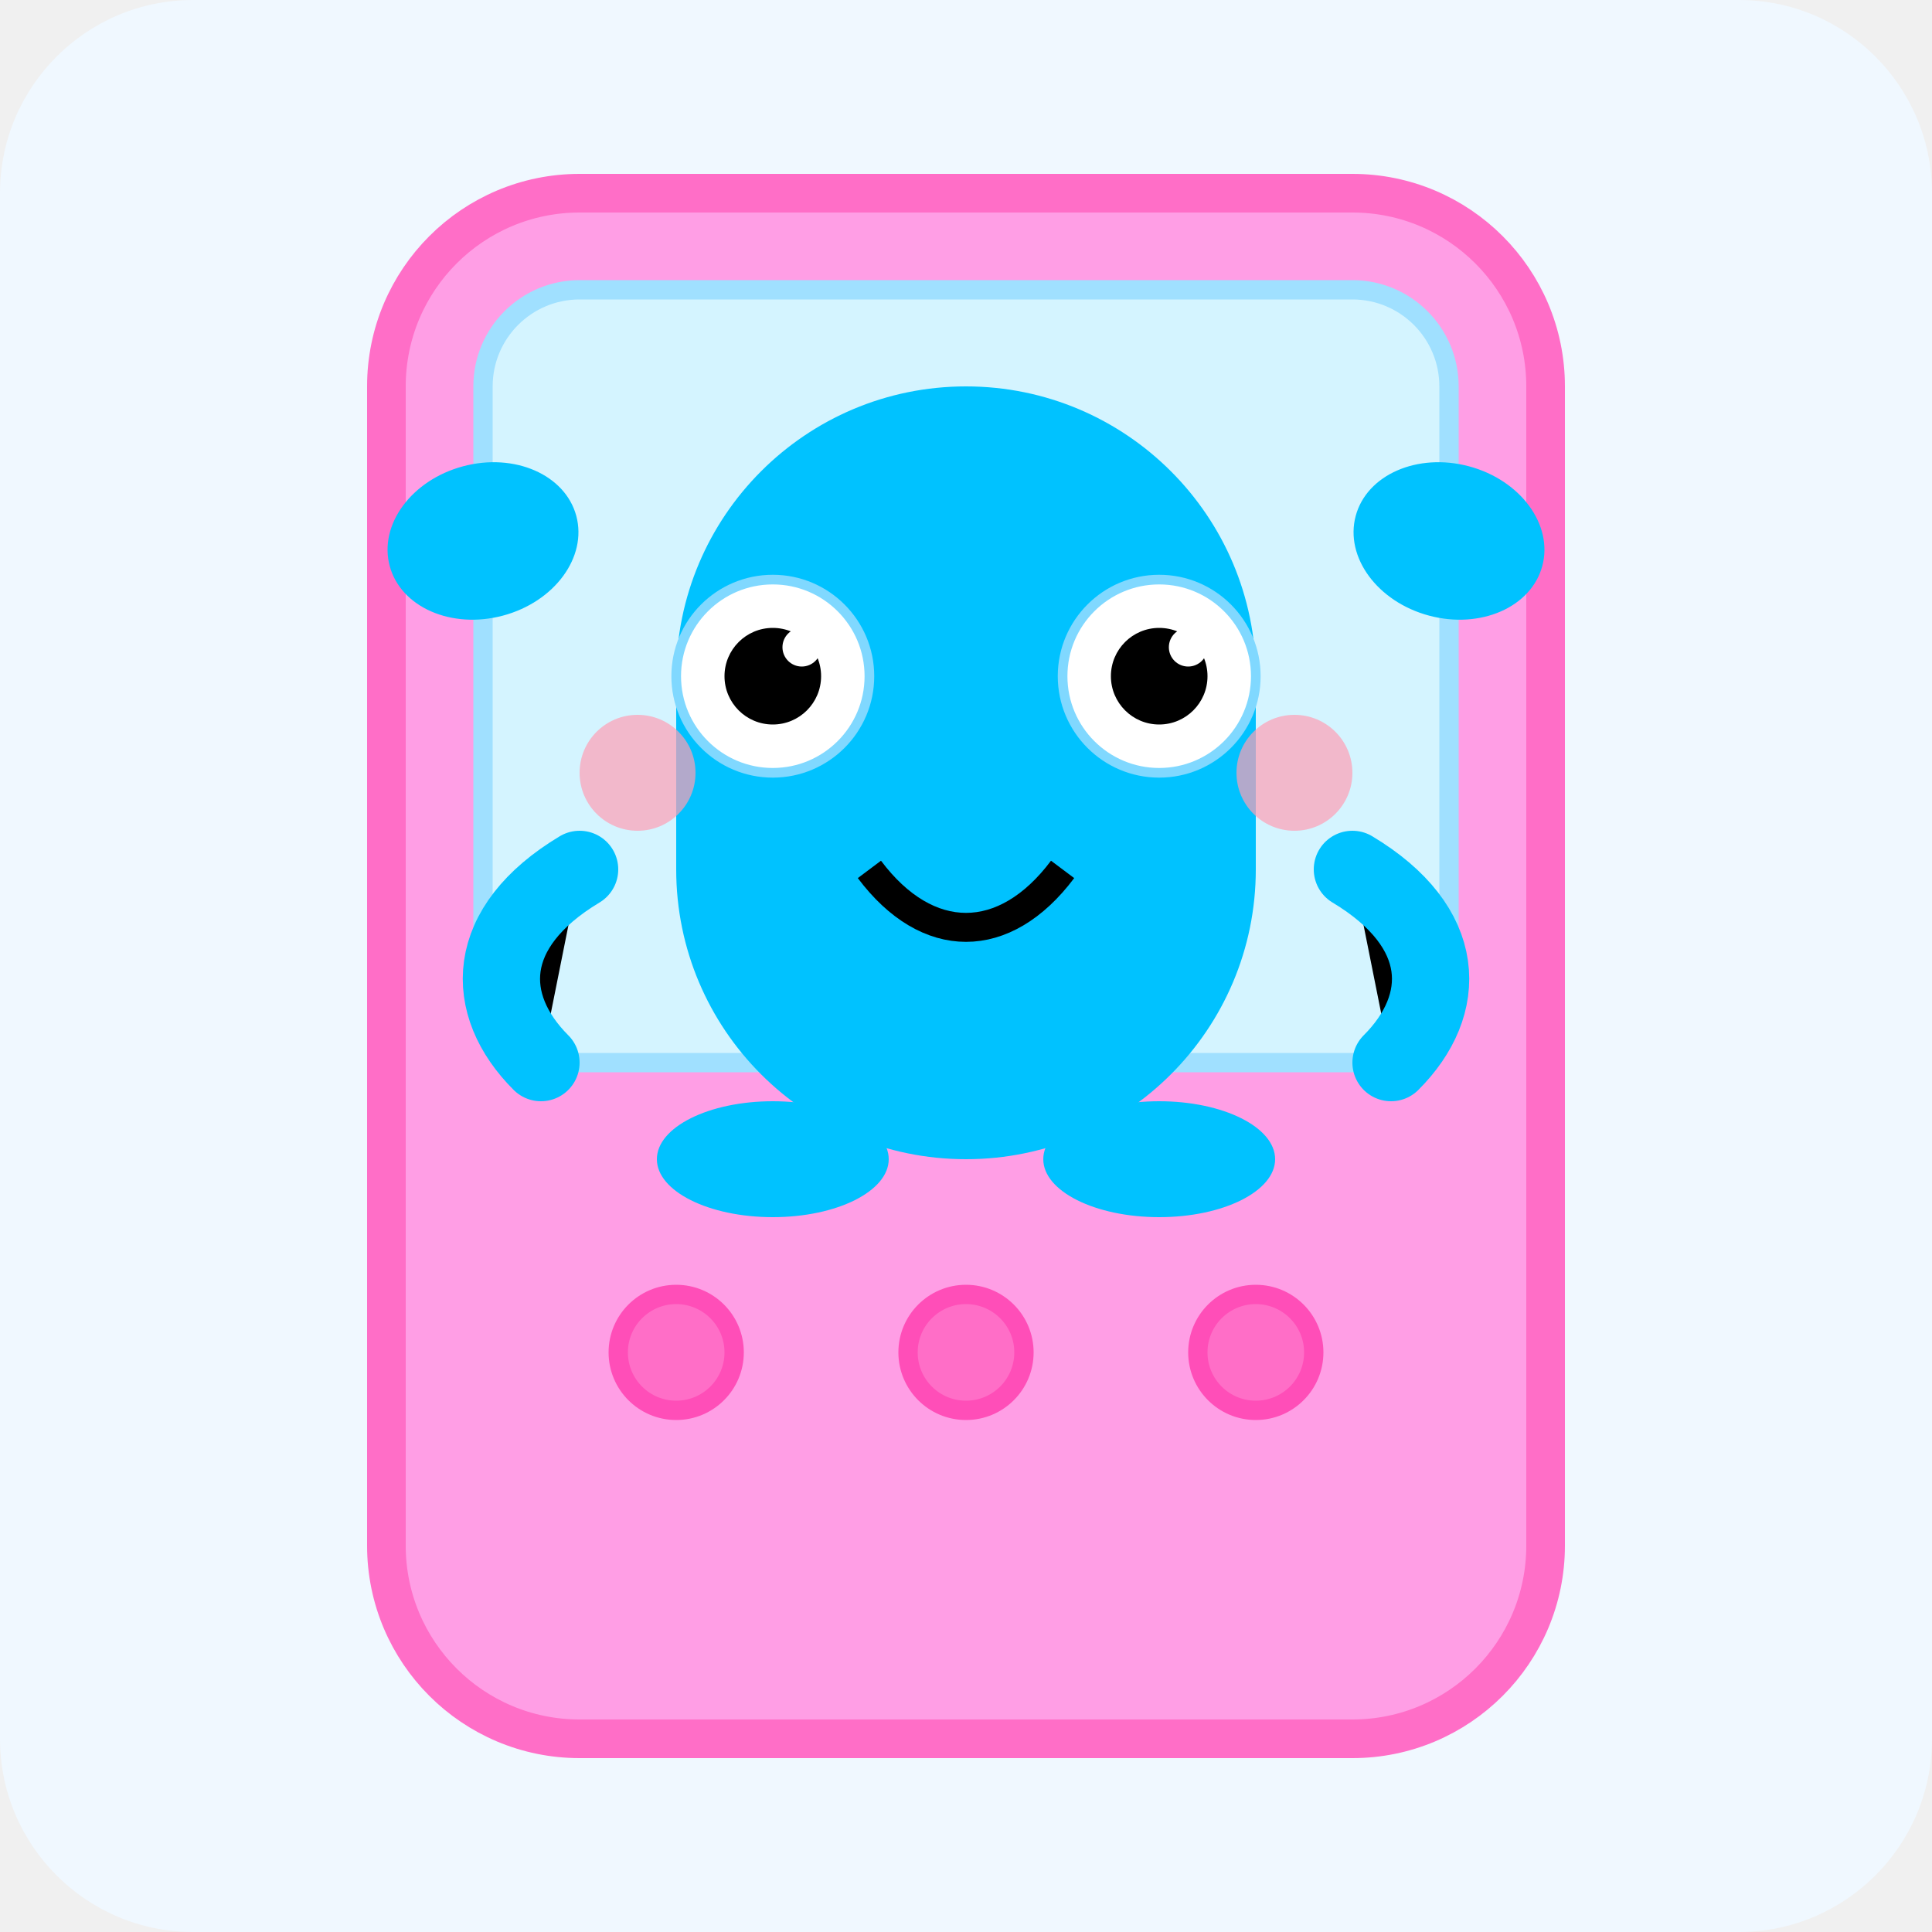
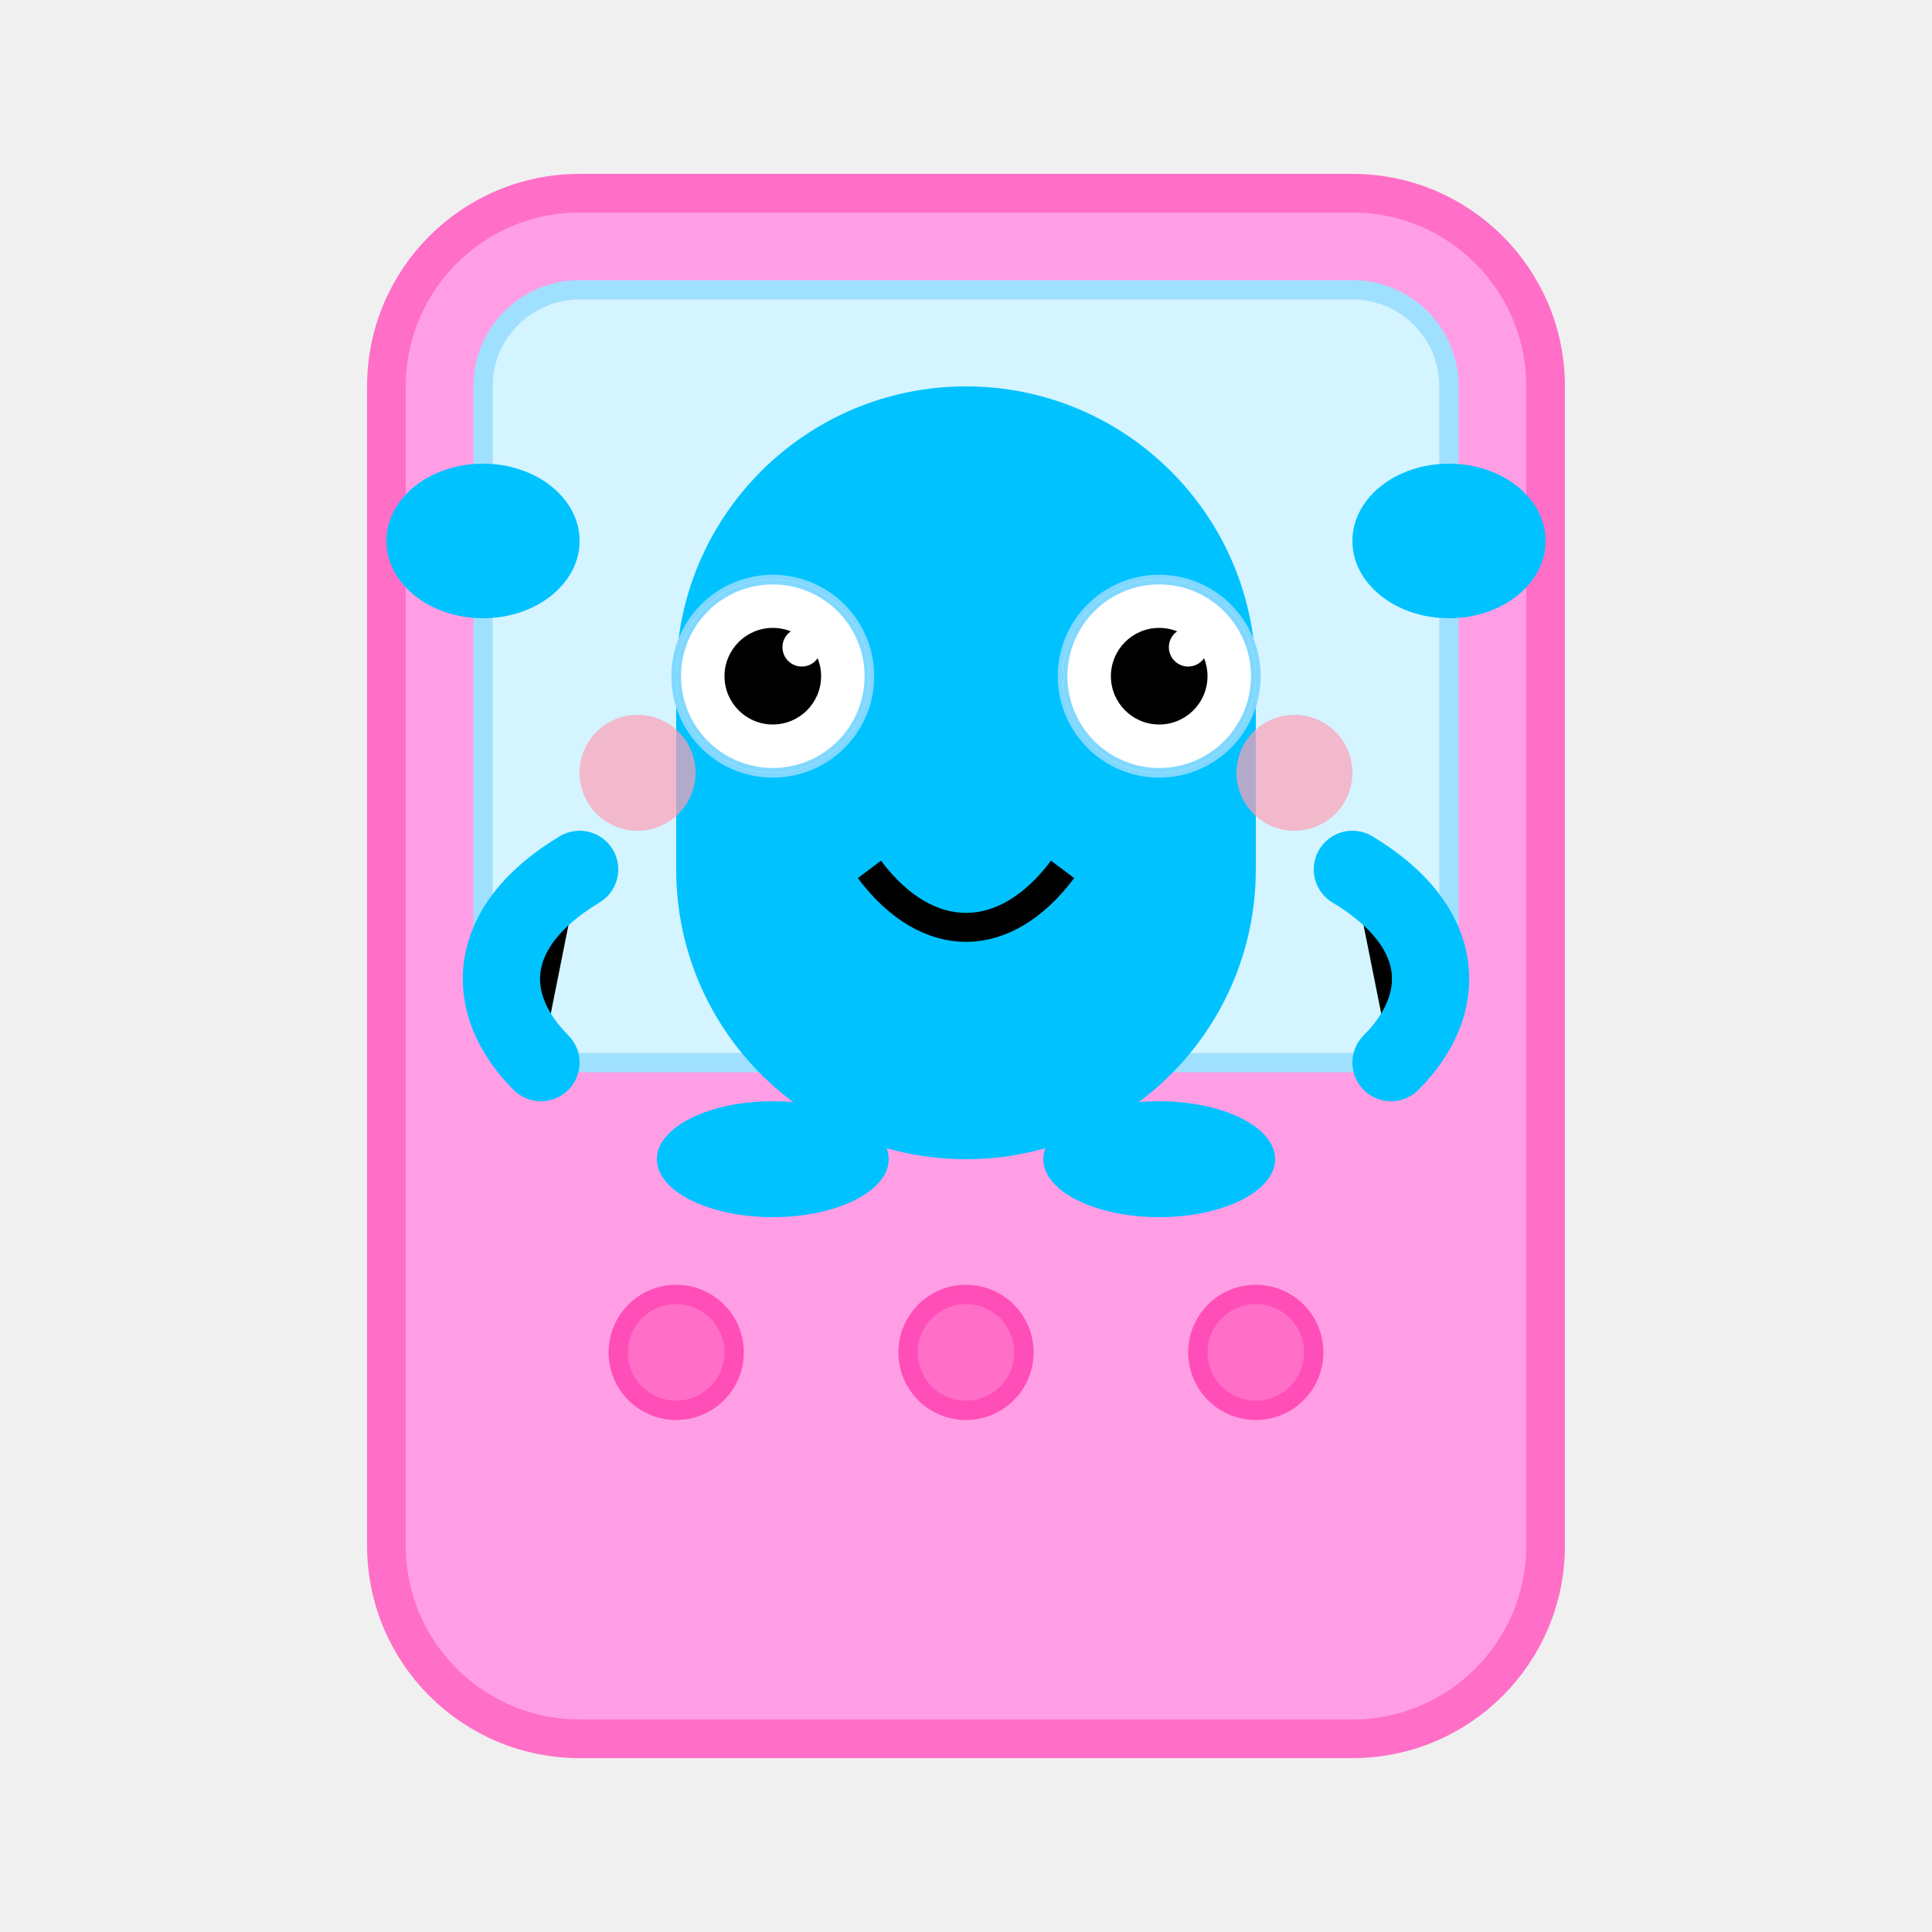
- <svg xmlns="http://www.w3.org/2000/svg" viewBox="0 0 100 100">
-   <rect x="0" y="0" width="100" height="100" rx="10" fill="#f0f8ff" />
+ <svg xmlns="http://www.w3.org/2000/svg" xmlns:xlink="http://www.w3.org/1999/xlink" viewBox="0 0 100 100">
+   <defs>
+     <circle id="left-eye-outline" cx="40" cy="35" r="5" />
+     <mask id="left-eye-mask">
+       <rect x="30" y="25" width="25" height="20" fill="white" />
+       <use xlink:href="#left-eye-outline" id="left-lid" fill="black">
+         <animate attributeName="transform" type="translate" values="0 0; 0 5; 0 0" dur="4s" repeatCount="indefinite" />
+       </use>
+     </mask>
+     <circle id="right-eye-outline" cx="60" cy="35" r="5" />
+     <mask id="right-eye-mask">
+       <rect x="50" y="25" width="25" height="20" fill="white" />
+       <use xlink:href="#right-eye-outline" id="right-lid" fill="black">
+         <animate attributeName="transform" type="translate" values="0 0; 0 5; 0 0" dur="4s" repeatCount="indefinite" />
+       </use>
+     </mask>
+     <animateTransform id="orbitLeft" attributeName="transform" type="rotate" values="0,25,28; 360,25,28" dur="3s" repeatCount="indefinite" />
+     <animateTransform id="orbitRight" attributeName="transform" type="rotate" values="0,75,28; -360,75,28" dur="3s" repeatCount="indefinite" />
+   </defs>
  <rect x="20" y="10" width="60" height="80" rx="10" fill="#ff9ee5" stroke="#ff6ec7" stroke-width="2" />
  <rect x="25" y="15" width="50" height="40" rx="5" fill="#d4f4ff" stroke="#a0e0ff" stroke-width="1" />
-   <rect x="35" y="20" width="30" height="40" rx="15" fill="#00c2ff" />
-   <ellipse cx="25" cy="28" rx="5" ry="4" fill="#00c2ff" transform="rotate(-15, 25, 28)" />
-   <ellipse cx="75" cy="28" rx="5" ry="4" fill="#00c2ff" transform="rotate(15, 75, 28)" />
-   <circle cx="40" cy="35" r="5" fill="white" stroke="#80d8ff" stroke-width="0.5" />
-   <circle cx="60" cy="35" r="5" fill="white" stroke="#80d8ff" stroke-width="0.5" />
-   <circle cx="40" cy="35" r="2.5" fill="black" />
-   <circle cx="60" cy="35" r="2.5" fill="black" />
-   <circle cx="41.5" cy="33.5" r="1" fill="white" />
-   <circle cx="61.5" cy="33.5" r="1" fill="white" />
-   <circle cx="33" cy="40" r="3" fill="#ff9eb5" opacity="0.7" />
-   <circle cx="67" cy="40" r="3" fill="#ff9eb5" opacity="0.7" />
-   <path d="M45 45 C48 49 52 49 55 45" stroke="black" stroke-width="1.5" fill="none" />
-   <path d="M30 45 C25 48 25 52 28 55" stroke="#00c2ff" stroke-width="4" stroke-linecap="round" />
-   <path d="M70 45 C75 48 75 52 72 55" stroke="#00c2ff" stroke-width="4" stroke-linecap="round" />
-   <ellipse cx="40" cy="60" rx="6" ry="3" fill="#00c2ff" />
-   <ellipse cx="60" cy="60" rx="6" ry="3" fill="#00c2ff" />
+   <g id="character">
+     <rect x="35" y="20" width="30" height="40" rx="15" fill="#00c2ff">
+       <animateTransform attributeName="transform" type="translate" values="0,0; 0,-2; 0,0" dur="2s" repeatCount="indefinite" />
+     </rect>
+     <g>
+       <ellipse cx="25" cy="28" rx="5" ry="4" fill="#00c2ff">
+         <animateTransform attributeName="transform" type="rotate" values="-15,25,28; 15,25,28; -15,25,28" dur="2s" repeatCount="indefinite" additive="sum" />
+         <animateTransform attributeName="transform" type="rotate" values="0,25,28; 360,25,28" dur="3s" repeatCount="indefinite" additive="sum" />
+       </ellipse>
+     </g>
+     <g>
+       <ellipse cx="75" cy="28" rx="5" ry="4" fill="#00c2ff">
+         <animateTransform attributeName="transform" type="rotate" values="15,75,28; -15,75,28; 15,75,28" dur="2s" repeatCount="indefinite" additive="sum" />
+         <animateTransform attributeName="transform" type="rotate" values="0,75,28; -360,75,28" dur="3s" repeatCount="indefinite" additive="sum" />
+       </ellipse>
+     </g>
+     <g id="eyes">
+       <g>
+         <use xlink:href="#left-eye-outline" fill="white" stroke="#80d8ff" stroke-width="0.5" />
+         <use xlink:href="#left-eye-outline" mask="url(#left-eye-mask)" fill="white" />
+         <circle cx="40" cy="35" r="2.5" fill="black" />
+         <circle cx="41.5" cy="33.5" r="1" fill="white" />
+       </g>
+       <g>
+         <use xlink:href="#right-eye-outline" fill="white" stroke="#80d8ff" stroke-width="0.5" />
+         <use xlink:href="#right-eye-outline" mask="url(#right-eye-mask)" fill="white" />
+         <circle cx="60" cy="35" r="2.5" fill="black" />
+         <circle cx="61.5" cy="33.5" r="1" fill="white" />
+       </g>
+     </g>
+     <circle cx="33" cy="40" r="3" fill="#ff9eb5" opacity="0.7">
+       <animateTransform attributeName="transform" type="translate" values="0,0; 0,-2; 0,0" dur="2s" repeatCount="indefinite" />
+     </circle>
+     <circle cx="67" cy="40" r="3" fill="#ff9eb5" opacity="0.7">
+       <animateTransform attributeName="transform" type="translate" values="0,0; 0,-2; 0,0" dur="2s" repeatCount="indefinite" />
+     </circle>
+     <path d="M45 45 C48 49 52 49 55 45" stroke="black" stroke-width="1.5" fill="none">
+       <animateTransform attributeName="transform" type="translate" values="0,0; 0,-2; 0,0" dur="2s" repeatCount="indefinite" />
+     </path>
+     <path d="M30 45 C25 48 25 52 28 55" stroke="#00c2ff" stroke-width="4" stroke-linecap="round">
+       <animateTransform attributeName="transform" type="translate" values="0,0; -1,-1; 0,0" dur="1.7s" repeatCount="indefinite" />
+       <animateTransform attributeName="transform" type="rotate" values="-3,30,45; 3,30,45; -3,30,45" dur="2.5s" additive="sum" repeatCount="indefinite" />
+     </path>
+     <path d="M70 45 C75 48 75 52 72 55" stroke="#00c2ff" stroke-width="4" stroke-linecap="round">
+       <animateTransform attributeName="transform" type="translate" values="0,0; 1,-1; 0,0" dur="1.7s" repeatCount="indefinite" />
+       <animateTransform attributeName="transform" type="rotate" values="3,70,45; -3,70,45; 3,70,45" dur="2.5s" additive="sum" repeatCount="indefinite" />
+     </path>
+     <ellipse cx="40" cy="60" rx="6" ry="3" fill="#00c2ff" />
+     <ellipse cx="60" cy="60" rx="6" ry="3" fill="#00c2ff" />
+   </g>
  <circle cx="35" cy="70" r="3" fill="#ff6ec7" stroke="#ff4eb8" stroke-width="1" />
  <circle cx="50" cy="70" r="3" fill="#ff6ec7" stroke="#ff4eb8" stroke-width="1" />
  <circle cx="65" cy="70" r="3" fill="#ff6ec7" stroke="#ff4eb8" stroke-width="1" />
</svg>
